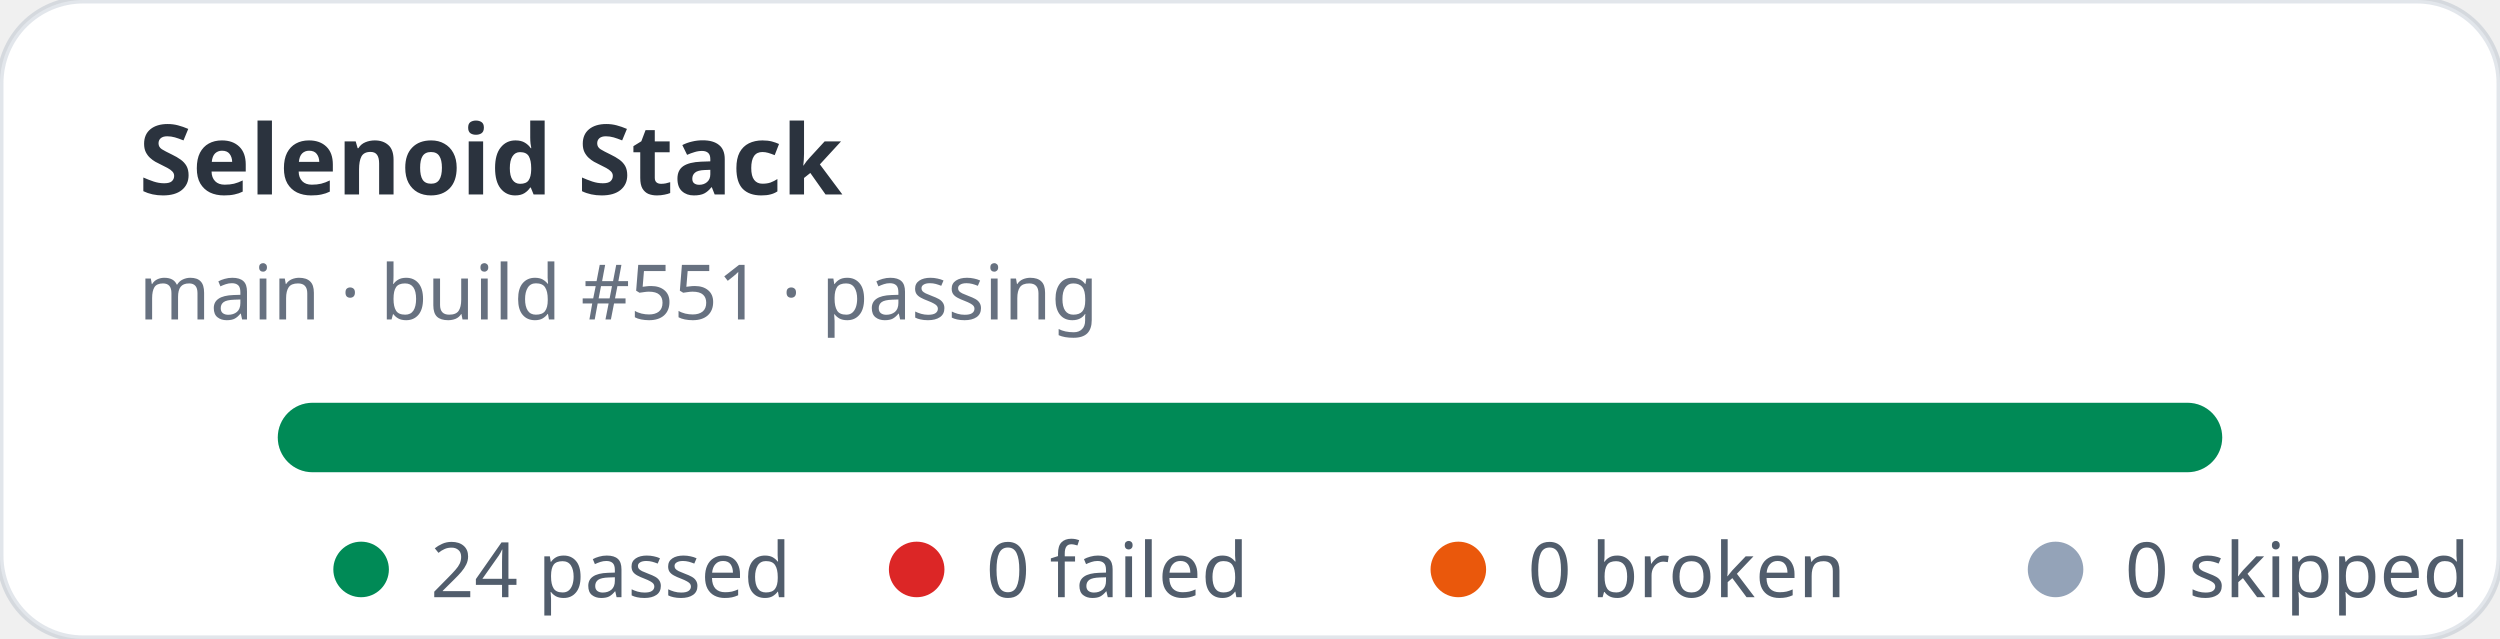
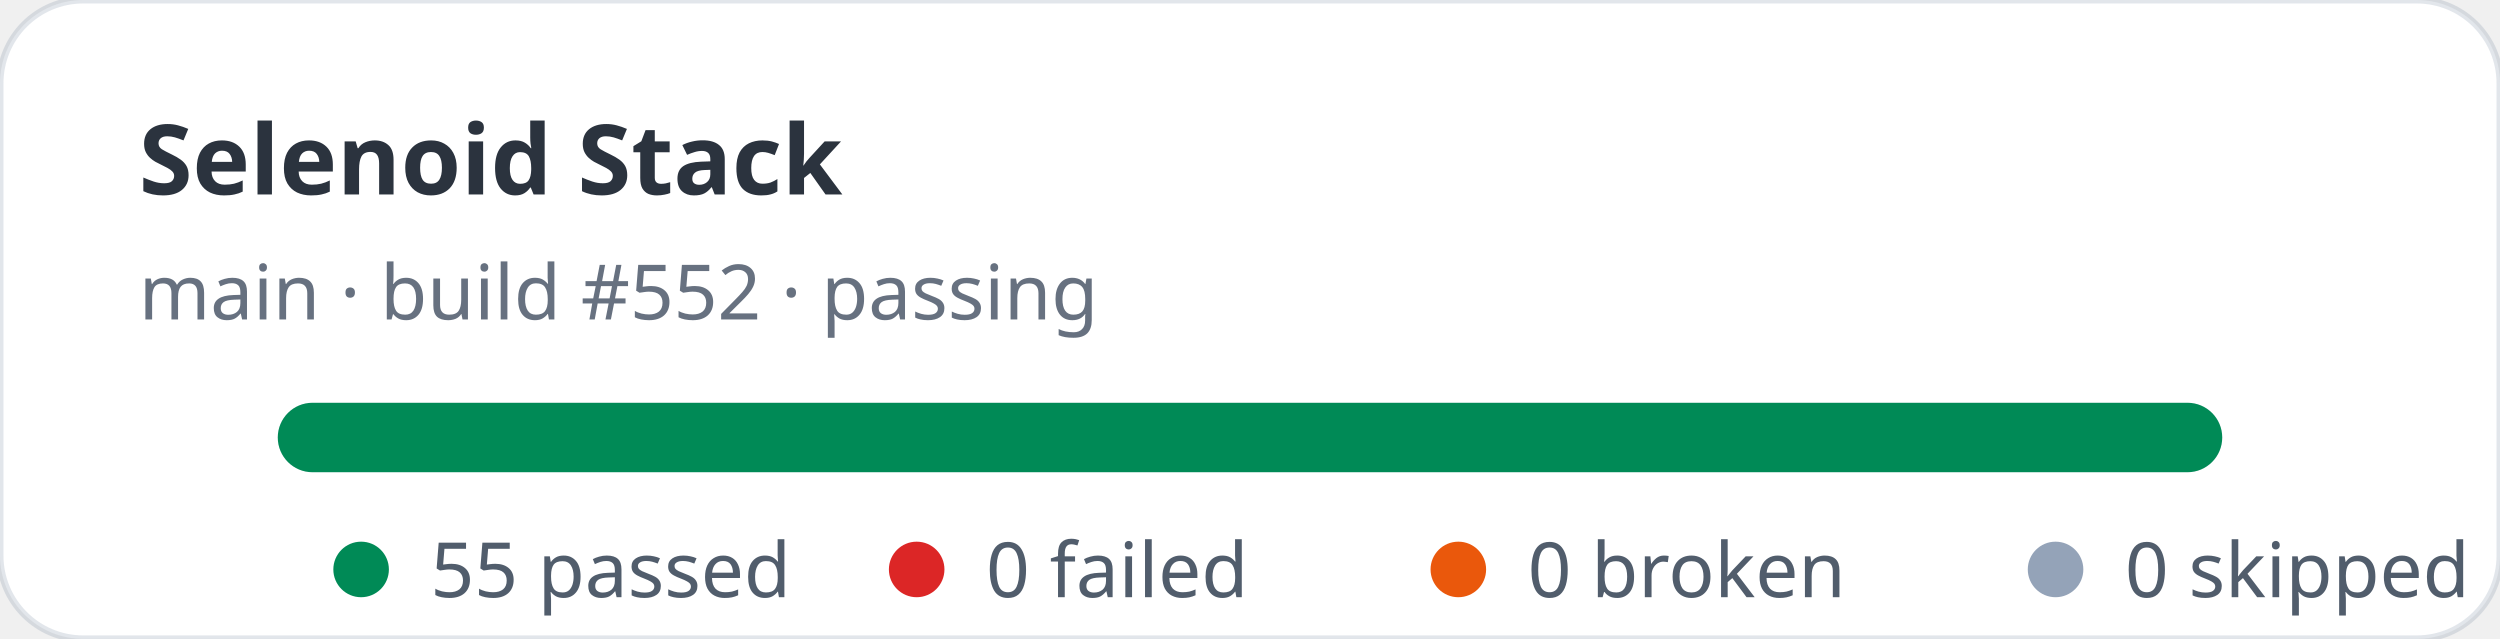
- <svg xmlns="http://www.w3.org/2000/svg" width="360" height="92" viewBox="0 0 360 92" role="img" aria-label="Selenoid Stack stats: 24 passed, 0 failed">
+ <svg xmlns="http://www.w3.org/2000/svg" width="360" height="92" viewBox="0 0 360 92" role="img" aria-label="Selenoid Stack stats: 55 passed, 0 failed">
  <rect width="360" height="92" rx="12" fill="#ffffff" stroke="rgba(11,48,86,0.12)" />
  <text x="20" y="28" fill="rgba(1,10,24,0.83)" font-family="ui-sans-serif,system-ui,sans-serif" font-size="14" font-weight="700">Selenoid Stack</text>
-   <text x="20" y="46" fill="rgba(2,19,44,0.6)" font-family="ui-sans-serif,system-ui,sans-serif" font-size="11">main · build #551 · passing</text>
+   <text x="20" y="46" fill="rgba(2,19,44,0.6)" font-family="ui-sans-serif,system-ui,sans-serif" font-size="11">main · build #552 · passing</text>
  <rect x="40" y="58" width="280" height="10" rx="5" fill="#e2e8f0" />
  <rect x="40" y="58" width="280" height="10" rx="5" fill="#008a56" />
  <g font-family="ui-sans-serif,system-ui,sans-serif" font-size="11" fill="rgba(1,18,40,0.68)">
    <circle cx="52" cy="82" r="4" fill="#008a56" />
-     <text x="62" y="86">24 passed</text>
+     <text x="62" y="86">55 passed</text>
    <circle cx="132" cy="82" r="4" fill="#dc2626" />
    <text x="142" y="86">0 failed</text>
    <circle cx="210" cy="82" r="4" fill="#ea580c" />
    <text x="220" y="86">0 broken</text>
    <circle cx="296" cy="82" r="4" fill="#94a3b8" />
    <text x="306" y="86">0 skipped</text>
  </g>
</svg>
